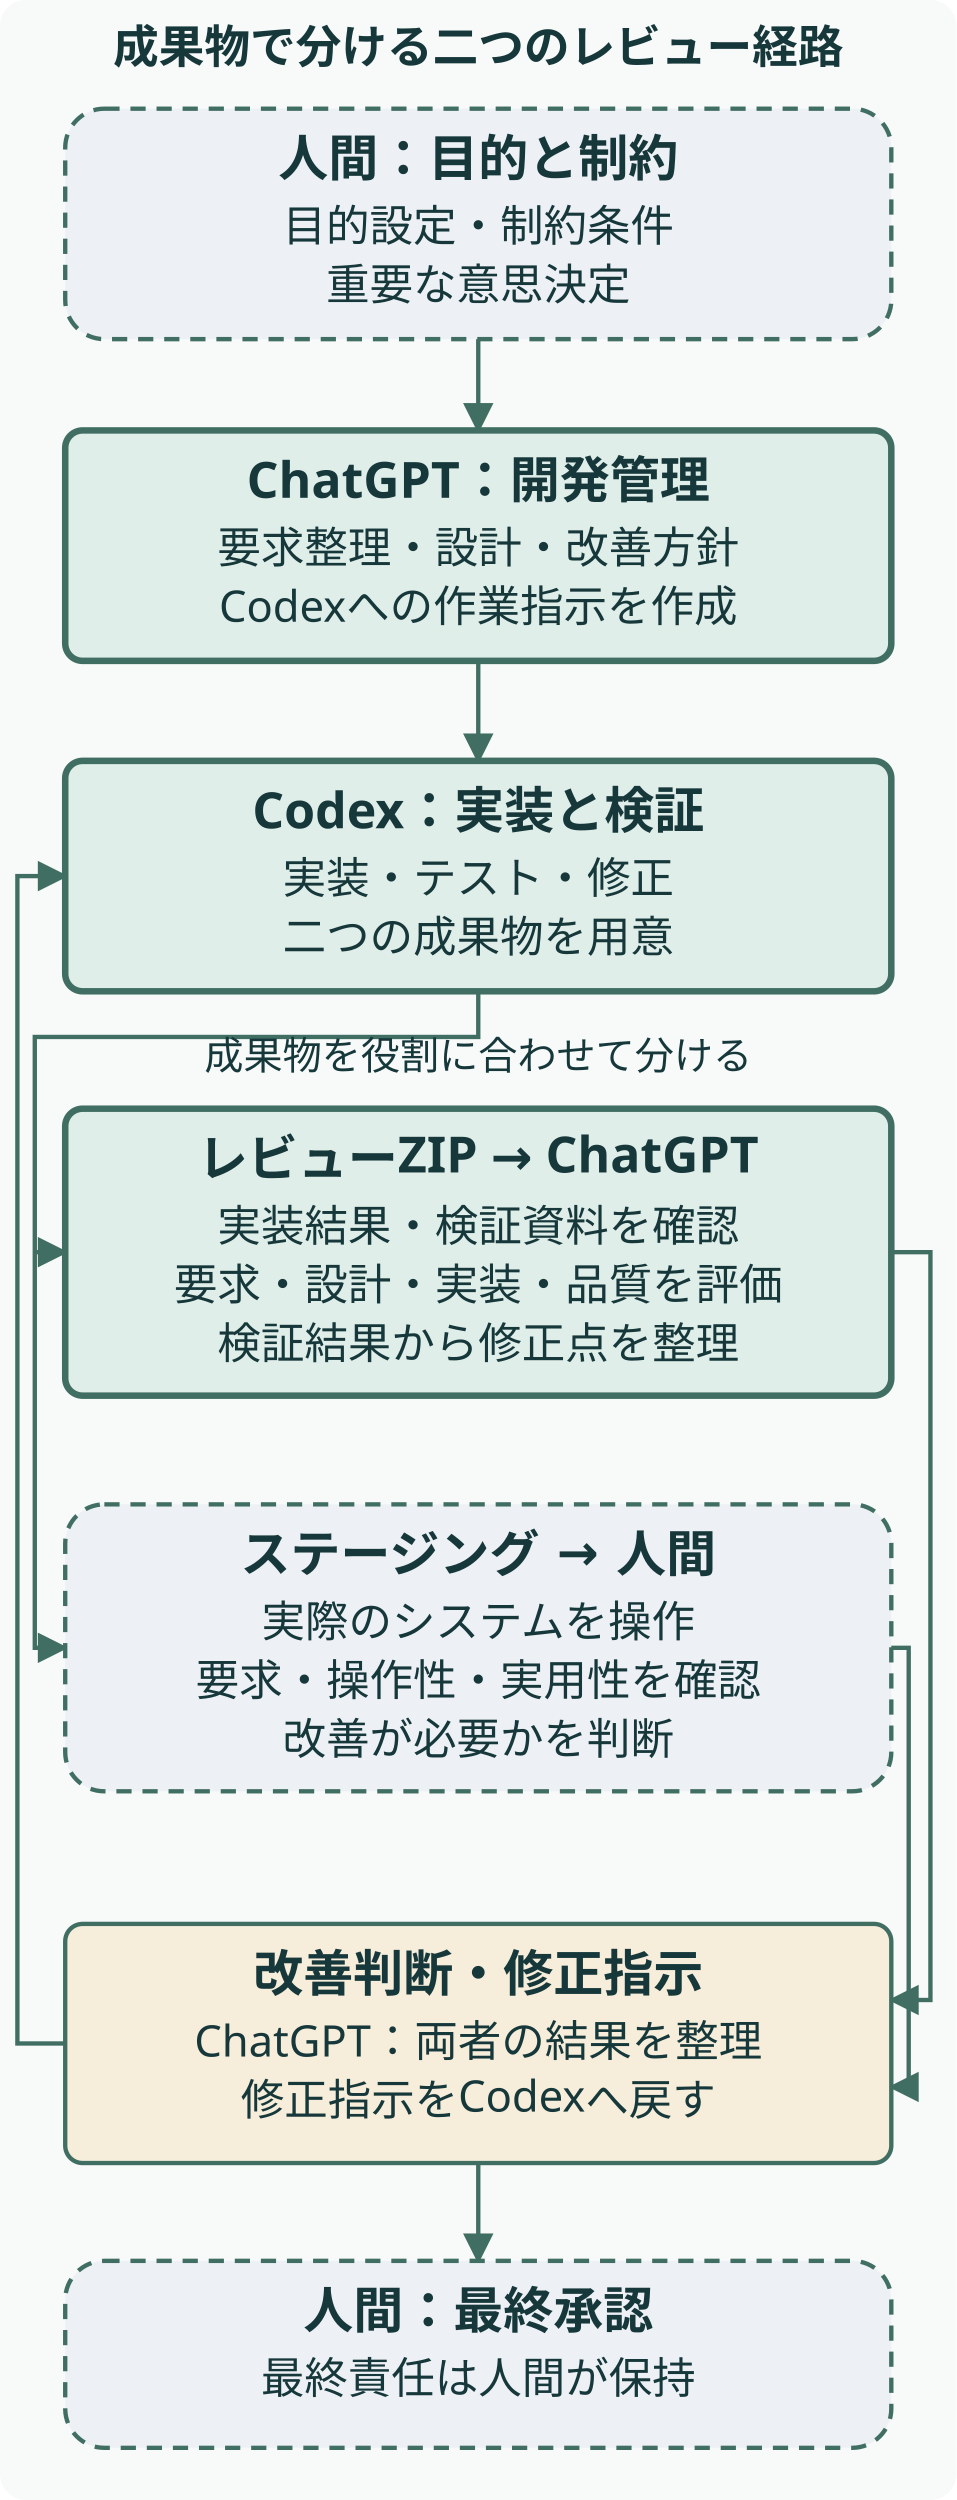
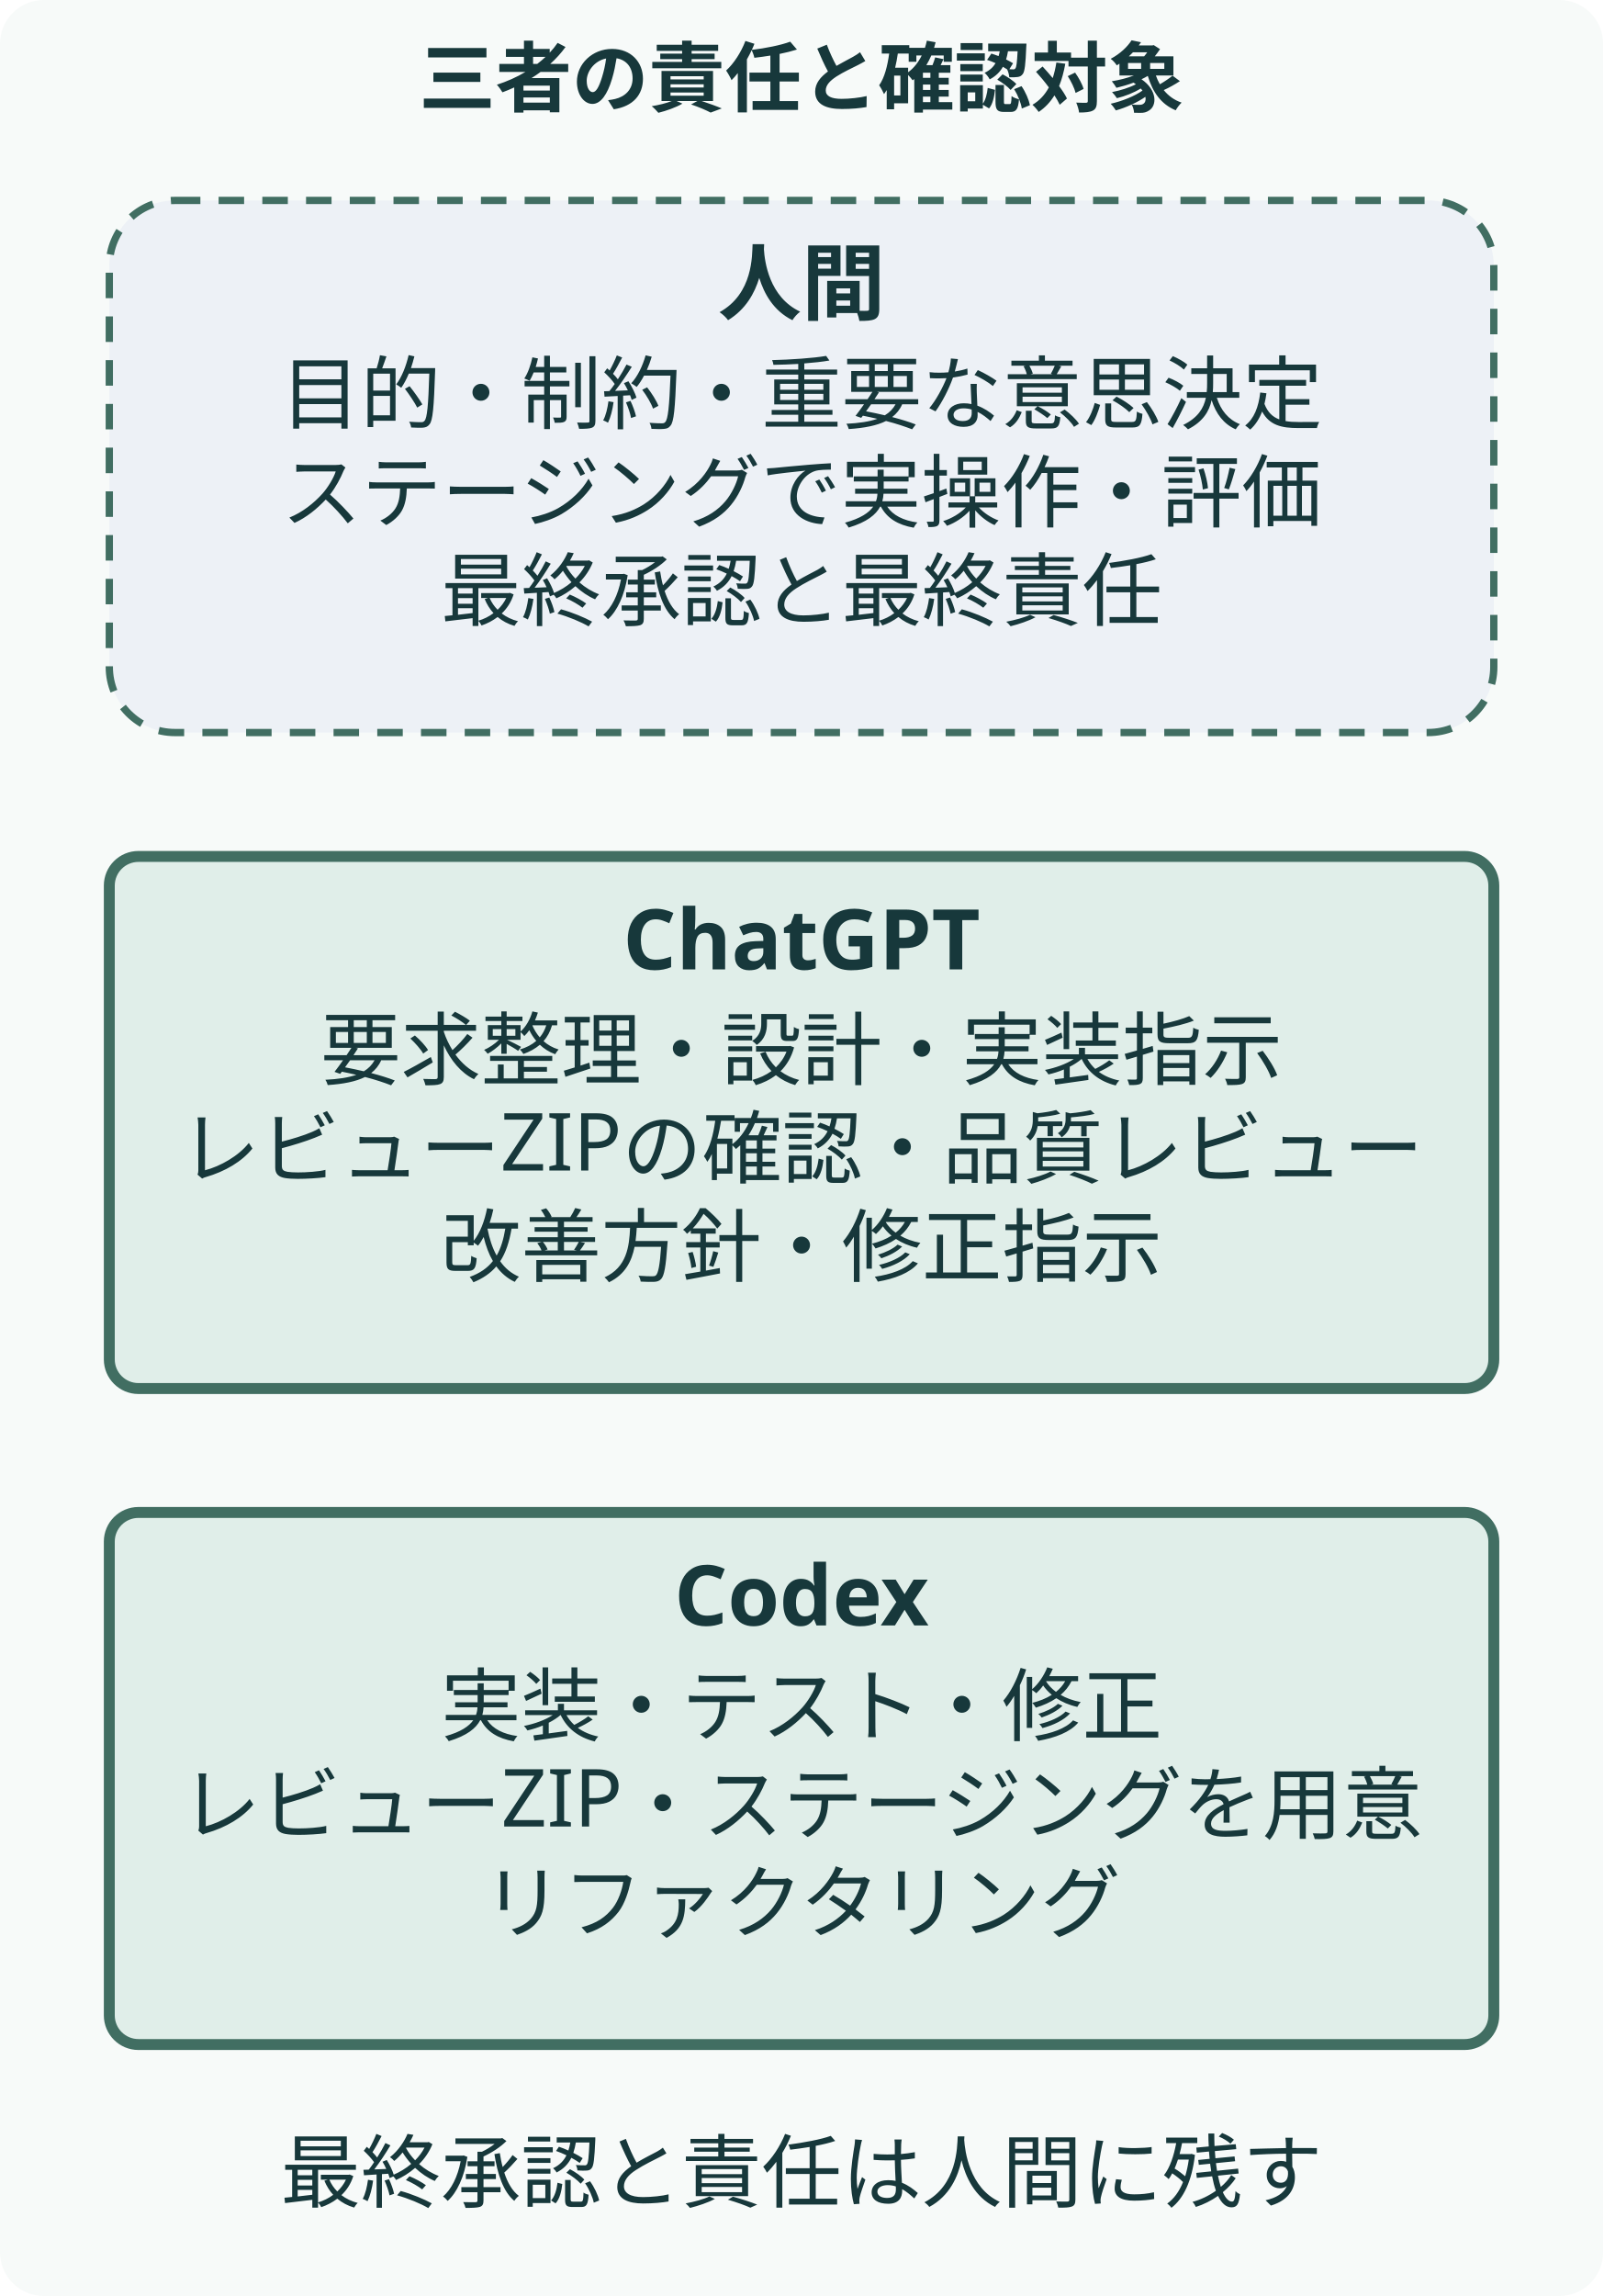
- <svg xmlns="http://www.w3.org/2000/svg" viewBox="0 0 440 1150" width="440" height="1150" role="img" aria-labelledby="title desc">
+ <svg xmlns="http://www.w3.org/2000/svg" viewBox="0 0 440 630" width="440" height="630" role="img" aria-labelledby="title desc">
  <defs>
    <marker id="arrow" viewBox="0 0 10 10" refX="9" refY="5" markerWidth="7" markerHeight="7" orient="auto-start-reverse">
      <path d="M0 0L10 5L0 10Z" fill="#416e62" />
    </marker>
  </defs>
-   <rect width="440" height="1150" rx="12" fill="#f7faf9" />
+   <rect width="440" height="630" rx="12" fill="#f7faf9" />
  <g font-family="system-ui, sans-serif">
-     <text x="220" y="29" text-anchor="middle" font-size="21" font-weight="700" fill="#17383b">成果物で分ける二つのレビュー経路</text>
-     <rect x="30" y="50" width="380" height="106" rx="18" fill="#edf1f6" stroke="#416e62" stroke-width="2" stroke-dasharray="7 5" />
-     <text x="220" y="81" text-anchor="middle" font-size="23" font-weight="700" fill="#17383b">人間：目的と制約</text>
-     <text x="220" y="111" text-anchor="middle" font-size="20" font-weight="400" fill="#17383b">目的設定・制約条件</text>
-     <text x="220" y="138" text-anchor="middle" font-size="20" font-weight="400" fill="#17383b">重要な意思決定</text>
-     <path d="M220 156V198" fill="none" stroke="#416e62" stroke-width="2" marker-end="url(#arrow)" />
-     <rect x="30" y="198" width="380" height="106" rx="8" fill="#e0eee9" stroke="#416e62" stroke-width="3" />
-     <text x="220" y="229" text-anchor="middle" font-size="23" font-weight="700" fill="#17383b">ChatGPT：開発管理</text>
-     <text x="220" y="259" text-anchor="middle" font-size="20" font-weight="400" fill="#17383b">要求整理・設計・改善方針</text>
-     <text x="220" y="286" text-anchor="middle" font-size="20" font-weight="400" fill="#17383b">Codexへの作業指示を作成</text>
-     <path d="M220 304V350" fill="none" stroke="#416e62" stroke-width="2" marker-end="url(#arrow)" />
-     <rect x="30" y="350" width="380" height="106" rx="8" fill="#e0eee9" stroke="#416e62" stroke-width="3" />
-     <text x="220" y="381" text-anchor="middle" font-size="23" font-weight="700" fill="#17383b">Codex：実装と検証</text>
-     <text x="220" y="411" text-anchor="middle" font-size="20" font-weight="400" fill="#17383b">実装・テスト・修正</text>
-     <text x="220" y="438" text-anchor="middle" font-size="20" font-weight="400" fill="#17383b">二つの成果物を用意</text>
-     <path d="M220 456V477H16V758H30" fill="none" stroke="#416e62" stroke-width="2" marker-end="url(#arrow)" />
-     <path d="M16 576H30" fill="none" stroke="#416e62" stroke-width="2" marker-end="url(#arrow)" />
-     <text x="220" y="492" text-anchor="middle" font-size="18" font-weight="400" fill="#17383b">成果物を役割に合わせて分ける</text>
-     <rect x="30" y="510" width="380" height="132" rx="8" fill="#e0eee9" stroke="#416e62" stroke-width="3" />
-     <text x="220" y="541" text-anchor="middle" font-size="23" font-weight="700" fill="#17383b">レビューZIP → ChatGPT</text>
-     <text x="220" y="571" text-anchor="middle" font-size="20" font-weight="400" fill="#17383b">実装結果・検証資料を確認</text>
-     <text x="220" y="598" text-anchor="middle" font-size="20" font-weight="400" fill="#17383b">要求・設計・実装・品質を評価</text>
-     <text x="220" y="625" text-anchor="middle" font-size="20" font-weight="400" fill="#17383b">検証結果から修正点を整理</text>
-     <rect x="30" y="692" width="380" height="132" rx="18" fill="#edf1f6" stroke="#416e62" stroke-width="2" stroke-dasharray="7 5" />
-     <text x="220" y="723" text-anchor="middle" font-size="23" font-weight="700" fill="#17383b">ステージング → 人間</text>
-     <text x="220" y="753" text-anchor="middle" font-size="20" font-weight="400" fill="#17383b">実際のシステムを操作</text>
-     <text x="220" y="780" text-anchor="middle" font-size="20" font-weight="400" fill="#17383b">要求・操作性・実用性を確認</text>
-     <text x="220" y="807" text-anchor="middle" font-size="20" font-weight="400" fill="#17383b">改善が必要かを判断</text>
-     <path d="M410 576H428V920H410" fill="none" stroke="#416e62" stroke-width="2" marker-end="url(#arrow)" />
-     <path d="M410 758H418V960H410" fill="none" stroke="#416e62" stroke-width="2" marker-end="url(#arrow)" />
-     <rect x="30" y="885" width="380" height="110" rx="8" fill="#f6edda" stroke="#416e62" stroke-width="2" />
-     <text x="220" y="916" text-anchor="middle" font-size="23" font-weight="700" fill="#17383b">改善判断・修正指示</text>
-     <text x="220" y="946" text-anchor="middle" font-size="20" font-weight="400" fill="#17383b">ChatGPT：両者の結果を整理</text>
-     <text x="220" y="973" text-anchor="middle" font-size="20" font-weight="400" fill="#17383b">修正指示をCodexへ戻す</text>
-     <path d="M30 940H8V403H30" fill="none" stroke="#416e62" stroke-width="2" marker-end="url(#arrow)" />
-     <path d="M220 995V1040" fill="none" stroke="#416e62" stroke-width="2" marker-end="url(#arrow)" />
-     <rect x="30" y="1040" width="380" height="86" rx="18" fill="#edf1f6" stroke="#416e62" stroke-width="2" stroke-dasharray="7 5" />
-     <text x="220" y="1071" text-anchor="middle" font-size="23" font-weight="700" fill="#17383b">人間：最終承認</text>
-     <text x="220" y="1101" text-anchor="middle" font-size="20" font-weight="400" fill="#17383b">最終責任は人間が保持</text>
+     <text x="220" y="29" text-anchor="middle" font-size="21" font-weight="700" fill="#17383b">三者の責任と確認対象</text>
+     <rect x="30" y="55" width="380" height="146" rx="18" fill="#edf1f6" stroke="#416e62" stroke-width="2" stroke-dasharray="7 5" />
+     <text x="220" y="86" text-anchor="middle" font-size="23" font-weight="700" fill="#17383b">人間</text>
+     <text x="220" y="116" text-anchor="middle" font-size="22" font-weight="400" fill="#17383b">目的・制約・重要な意思決定</text>
+     <text x="220" y="143" text-anchor="middle" font-size="22" font-weight="400" fill="#17383b">ステージングで実操作・評価</text>
+     <text x="220" y="170" text-anchor="middle" font-size="22" font-weight="400" fill="#17383b">最終承認と最終責任</text>
+     <rect x="30" y="235" width="380" height="146" rx="8" fill="#e0eee9" stroke="#416e62" stroke-width="3" />
+     <text x="220" y="266" text-anchor="middle" font-size="23" font-weight="700" fill="#17383b">ChatGPT</text>
+     <text x="220" y="296" text-anchor="middle" font-size="22" font-weight="400" fill="#17383b">要求整理・設計・実装指示</text>
+     <text x="220" y="323" text-anchor="middle" font-size="22" font-weight="400" fill="#17383b">レビューZIPの確認・品質レビュー</text>
+     <text x="220" y="350" text-anchor="middle" font-size="22" font-weight="400" fill="#17383b">改善方針・修正指示</text>
+     <rect x="30" y="415" width="380" height="146" rx="8" fill="#e0eee9" stroke="#416e62" stroke-width="3" />
+     <text x="220" y="446" text-anchor="middle" font-size="23" font-weight="700" fill="#17383b">Codex</text>
+     <text x="220" y="476" text-anchor="middle" font-size="22" font-weight="400" fill="#17383b">実装・テスト・修正</text>
+     <text x="220" y="503" text-anchor="middle" font-size="22" font-weight="400" fill="#17383b">レビューZIP・ステージングを用意</text>
+     <text x="220" y="530" text-anchor="middle" font-size="22" font-weight="400" fill="#17383b">リファクタリング</text>
+     <text x="220" y="604" text-anchor="middle" font-size="22" font-weight="400" fill="#17383b">最終承認と責任は人間に残す</text>
  </g>
</svg>
